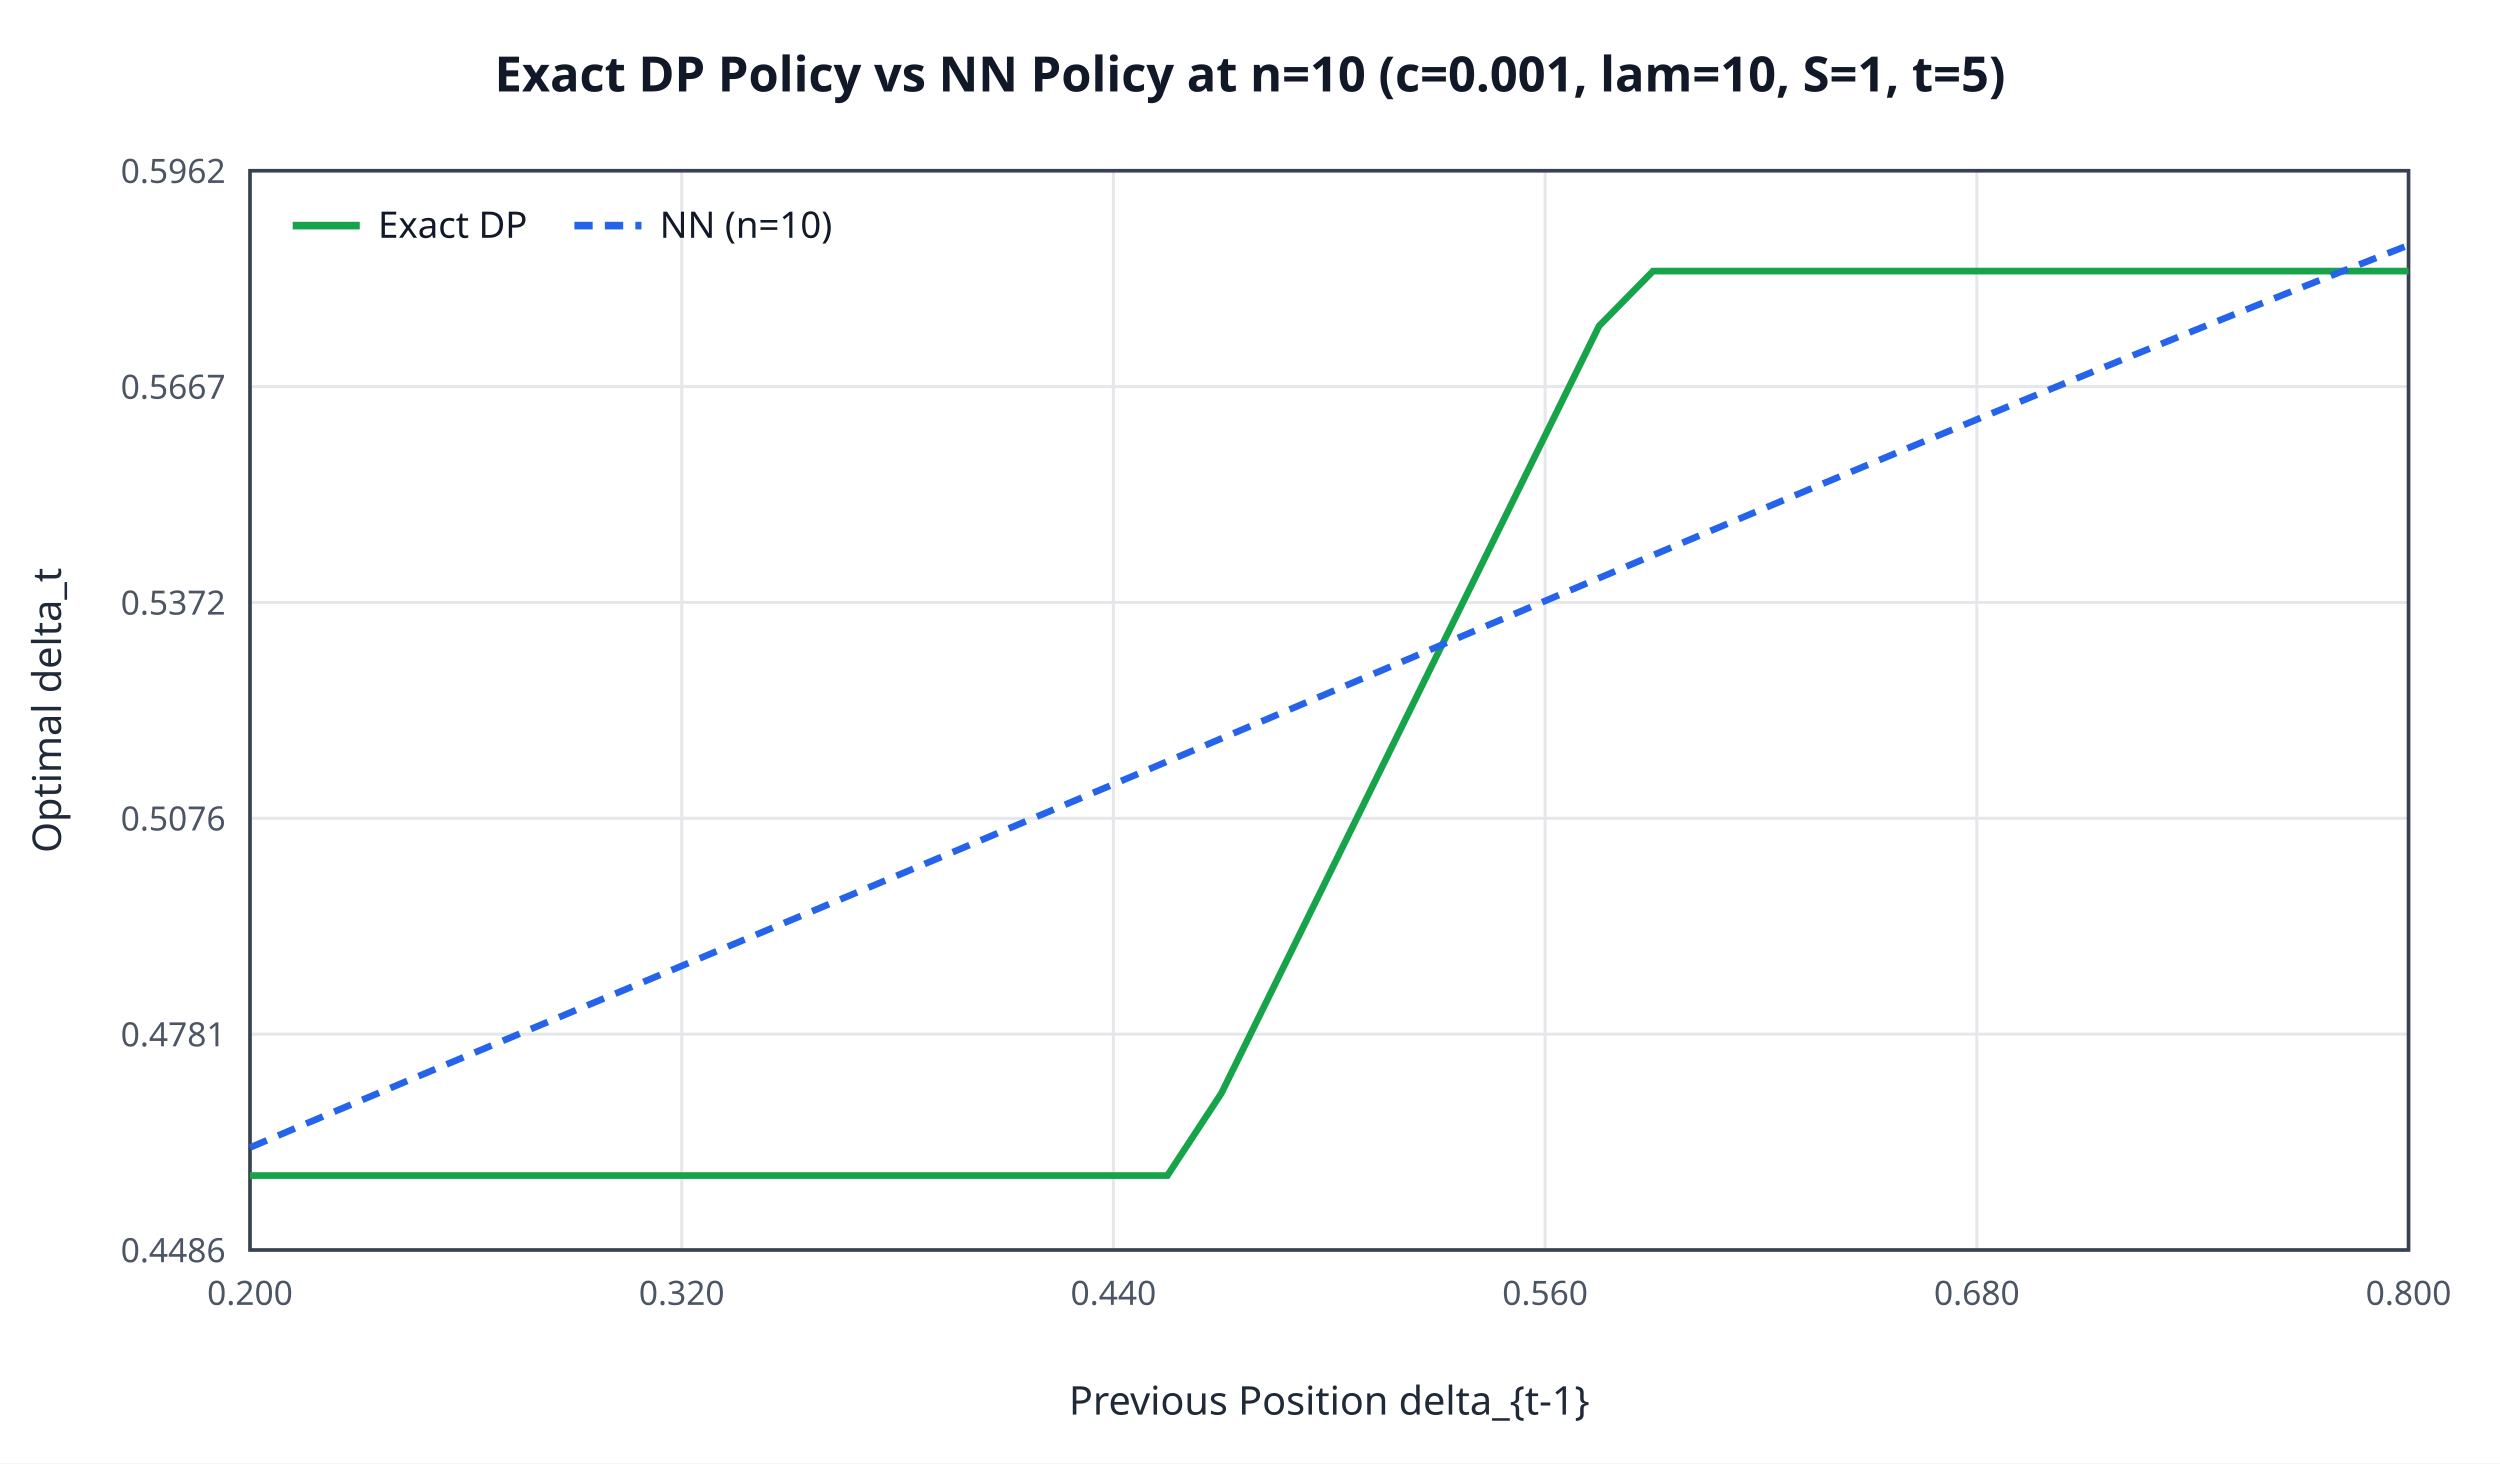
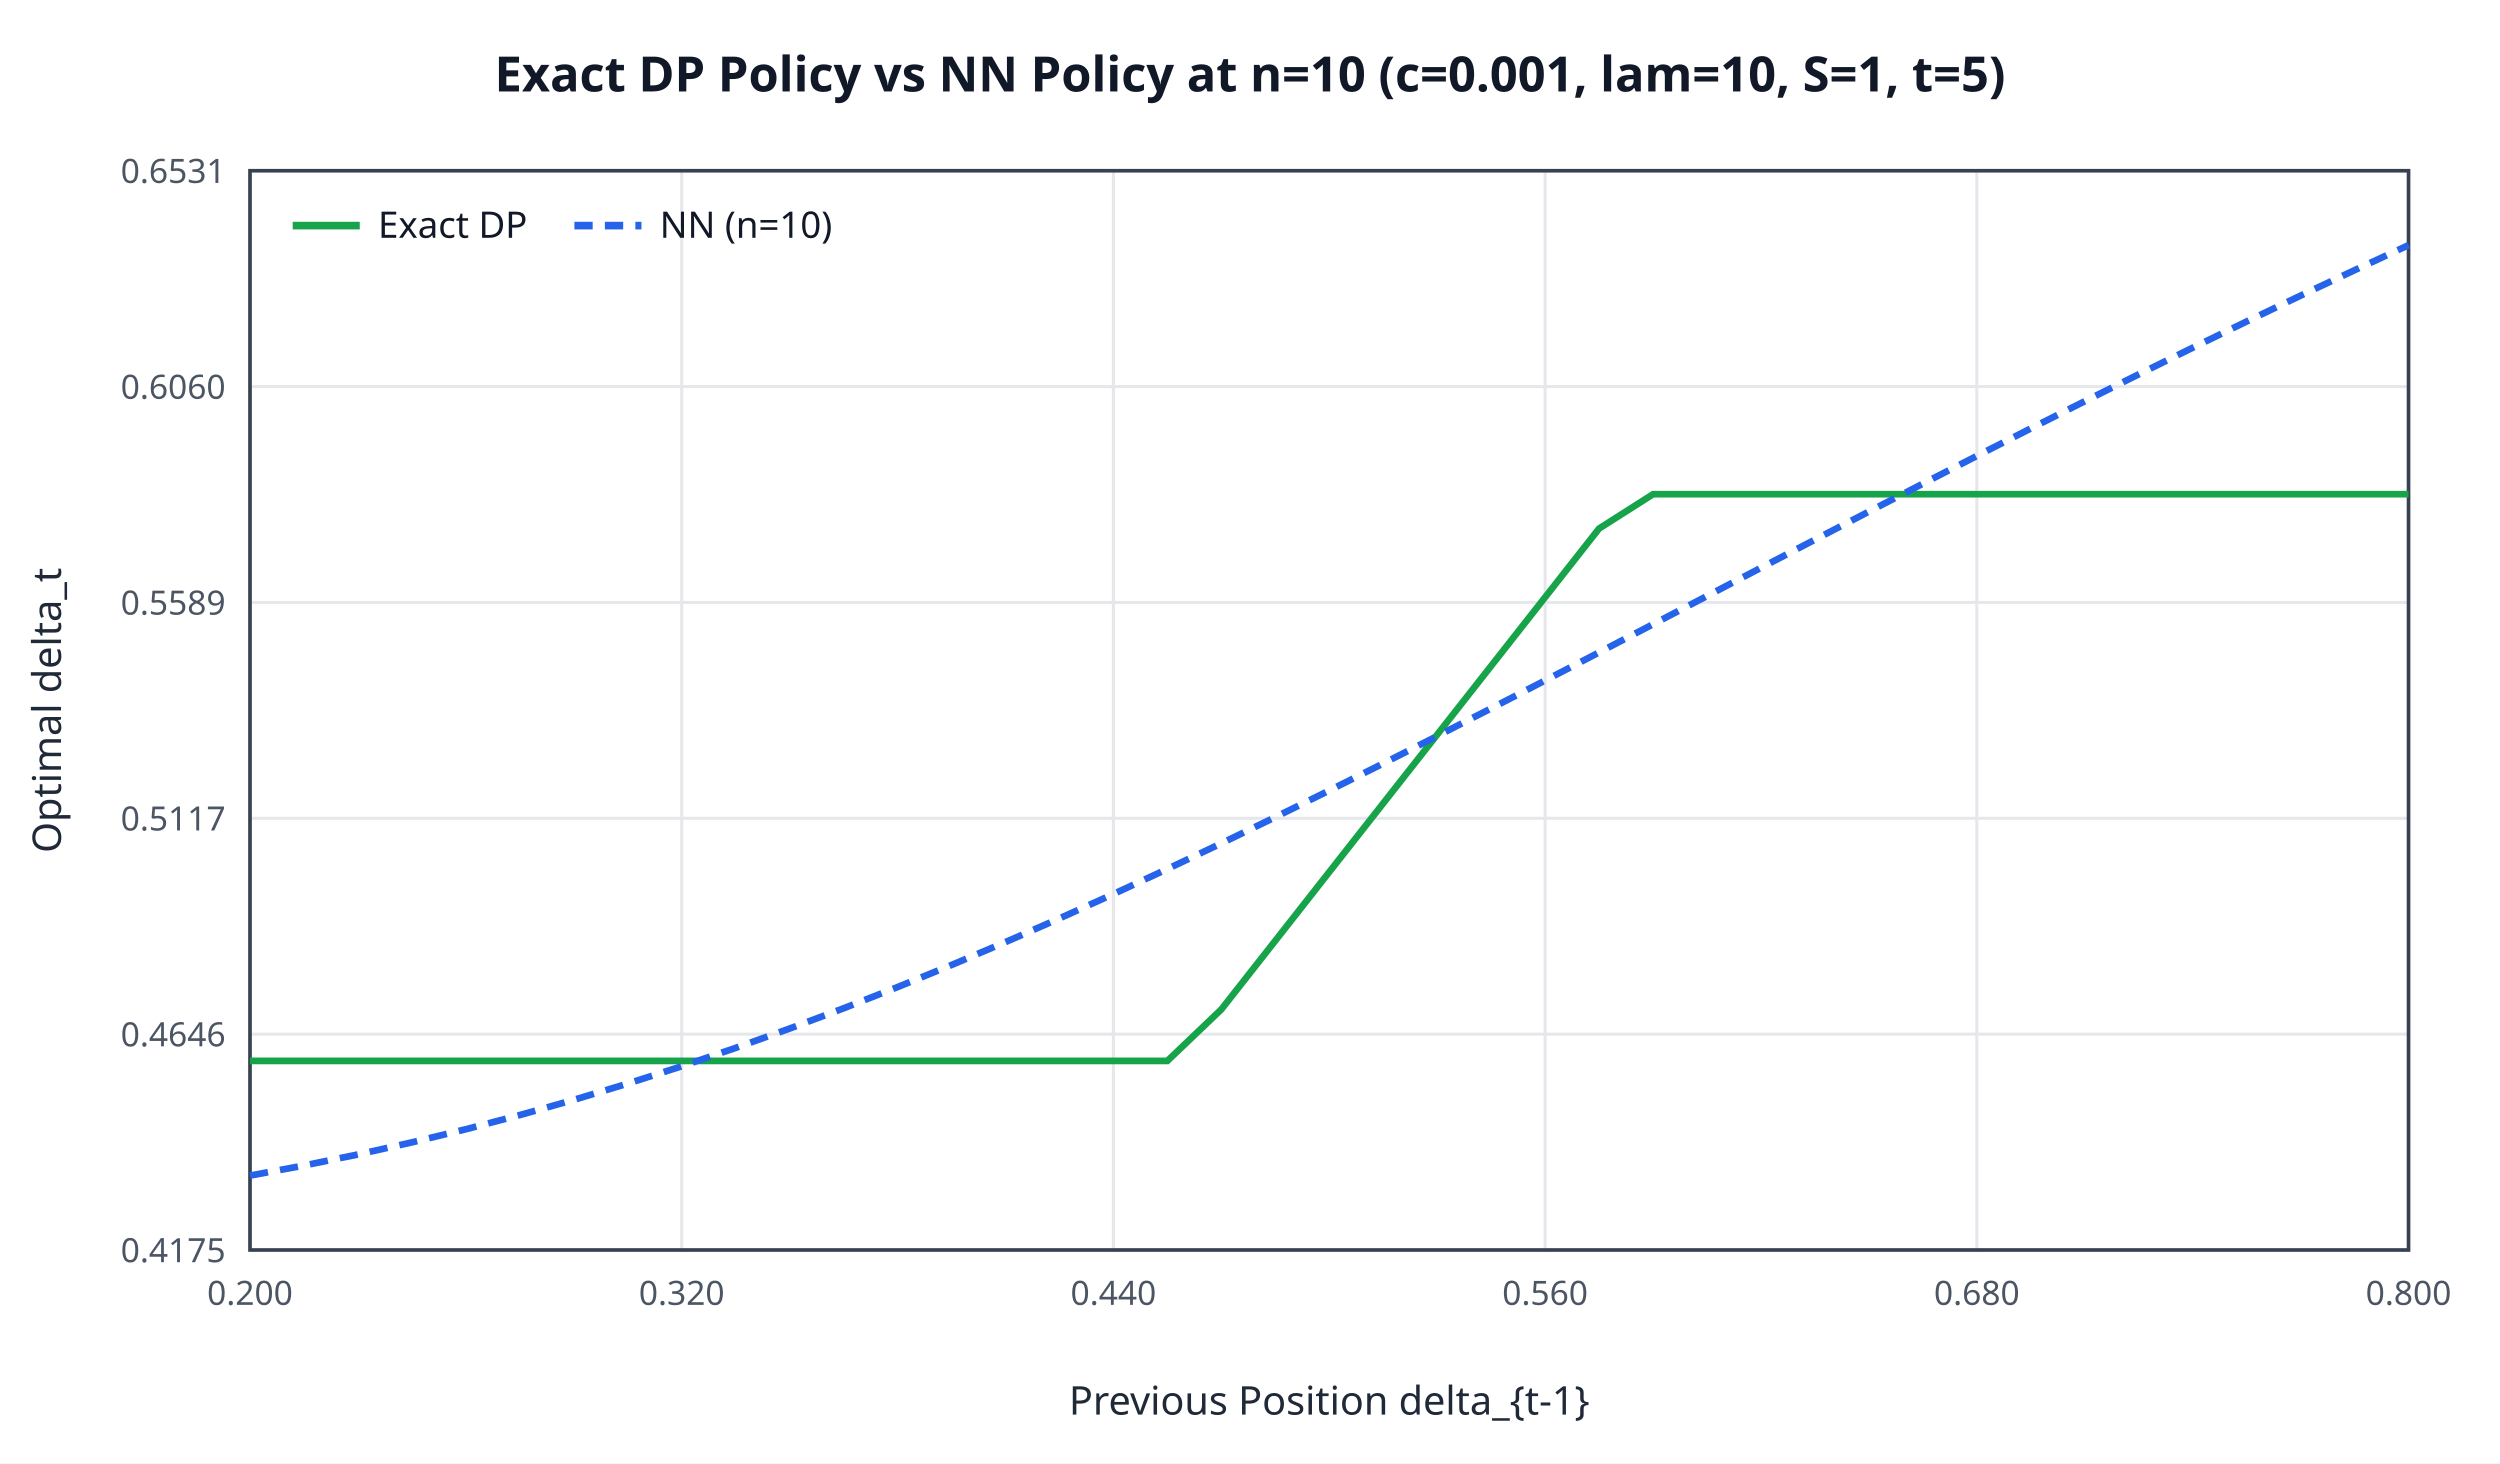
<svg xmlns="http://www.w3.org/2000/svg" width="820" height="480" viewBox="0 0 820 480">
  <rect width="820" height="480" fill="#ffffff" />
  <text x="410" y="30" text-anchor="middle" font-family="sans-serif" font-size="16" font-weight="bold" fill="#111827">Exact DP Policy vs NN Policy at n=10 (c=0.001, lam=10, S=1, t=5)</text>
  <line x1="82" y1="410.0" x2="790.0" y2="410.0" stroke="#e5e7eb" stroke-width="1" />
-   <text x="74.0" y="414.0" text-anchor="end" font-family="sans-serif" font-size="11" fill="#4b5563">0.4486</text>
+   <text x="74.0" y="414.0" text-anchor="end" font-family="sans-serif" font-size="11" fill="#4b5563">0.4175</text>
  <line x1="82.0" y1="56" x2="82.0" y2="410.0" stroke="#e5e7eb" stroke-width="1" />
  <text x="82.0" y="428.0" text-anchor="middle" font-family="sans-serif" font-size="11" fill="#4b5563">0.200</text>
  <line x1="82" y1="339.2" x2="790.0" y2="339.2" stroke="#e5e7eb" stroke-width="1" />
-   <text x="74.0" y="343.2" text-anchor="end" font-family="sans-serif" font-size="11" fill="#4b5563">0.4781</text>
+   <text x="74.0" y="343.2" text-anchor="end" font-family="sans-serif" font-size="11" fill="#4b5563">0.4646</text>
  <line x1="223.6" y1="56" x2="223.6" y2="410.0" stroke="#e5e7eb" stroke-width="1" />
  <text x="223.6" y="428.0" text-anchor="middle" font-family="sans-serif" font-size="11" fill="#4b5563">0.320</text>
  <line x1="82" y1="268.4" x2="790.0" y2="268.4" stroke="#e5e7eb" stroke-width="1" />
-   <text x="74.0" y="272.4" text-anchor="end" font-family="sans-serif" font-size="11" fill="#4b5563">0.5076</text>
+   <text x="74.0" y="272.4" text-anchor="end" font-family="sans-serif" font-size="11" fill="#4b5563">0.5117</text>
  <line x1="365.2" y1="56" x2="365.2" y2="410.0" stroke="#e5e7eb" stroke-width="1" />
  <text x="365.2" y="428.0" text-anchor="middle" font-family="sans-serif" font-size="11" fill="#4b5563">0.440</text>
  <line x1="82" y1="197.6" x2="790.0" y2="197.6" stroke="#e5e7eb" stroke-width="1" />
-   <text x="74.0" y="201.6" text-anchor="end" font-family="sans-serif" font-size="11" fill="#4b5563">0.5372</text>
+   <text x="74.0" y="201.6" text-anchor="end" font-family="sans-serif" font-size="11" fill="#4b5563">0.5589</text>
  <line x1="506.8" y1="56" x2="506.8" y2="410.0" stroke="#e5e7eb" stroke-width="1" />
  <text x="506.8" y="428.0" text-anchor="middle" font-family="sans-serif" font-size="11" fill="#4b5563">0.560</text>
  <line x1="82" y1="126.8" x2="790.0" y2="126.8" stroke="#e5e7eb" stroke-width="1" />
-   <text x="74.0" y="130.8" text-anchor="end" font-family="sans-serif" font-size="11" fill="#4b5563">0.5667</text>
+   <text x="74.0" y="130.8" text-anchor="end" font-family="sans-serif" font-size="11" fill="#4b5563">0.6060</text>
  <line x1="648.4" y1="56" x2="648.4" y2="410.0" stroke="#e5e7eb" stroke-width="1" />
  <text x="648.4" y="428.0" text-anchor="middle" font-family="sans-serif" font-size="11" fill="#4b5563">0.680</text>
  <line x1="82" y1="56.0" x2="790.0" y2="56.0" stroke="#e5e7eb" stroke-width="1" />
-   <text x="74.0" y="60.0" text-anchor="end" font-family="sans-serif" font-size="11" fill="#4b5563">0.5962</text>
+   <text x="74.0" y="60.0" text-anchor="end" font-family="sans-serif" font-size="11" fill="#4b5563">0.6531</text>
  <line x1="790.0" y1="56" x2="790.0" y2="410.0" stroke="#e5e7eb" stroke-width="1" />
  <text x="790.0" y="428.0" text-anchor="middle" font-family="sans-serif" font-size="11" fill="#4b5563">0.800</text>
  <rect x="82" y="56" width="708" height="354" fill="none" stroke="#374151" stroke-width="1.2" />
  <text x="436.0" y="464.0" text-anchor="middle" font-family="sans-serif" font-size="13" fill="#1f2937">Previous Position delta_{t-1}</text>
  <text x="20" y="233.0" text-anchor="middle" font-family="sans-serif" font-size="13" fill="#1f2937" transform="rotate(-90 20 233.0)">Optimal delta_t</text>
-   <polyline fill="none" stroke="#16a34a" stroke-width="2.2" points="82.00,385.59 99.70,385.59 117.40,385.59 135.10,385.59 152.80,385.59 170.50,385.59 188.20,385.59 205.90,385.59 223.60,385.59 241.30,385.59 259.00,385.59 276.70,385.59 294.40,385.59 312.10,385.59 329.80,385.59 347.50,385.59 365.20,385.59 382.90,385.59 400.60,358.62 418.30,322.66 436.00,286.70 453.70,250.74 471.40,214.78 489.10,178.82 506.80,142.86 524.50,106.90 542.20,88.92 559.90,88.92 577.60,88.92 595.30,88.92 613.00,88.92 630.70,88.92 648.40,88.92 666.10,88.92 683.80,88.92 701.50,88.92 719.20,88.92 736.90,88.92 754.60,88.92 772.30,88.92 790.00,88.92 " />
-   <polyline fill="none" stroke="#2563eb" stroke-width="2.2" stroke-dasharray="6,4" points="82.00,376.39 99.70,368.85 117.40,361.36 135.10,353.90 152.80,346.46 170.50,339.04 188.20,331.62 205.90,324.22 223.60,316.81 241.30,309.40 259.00,301.98 276.70,294.56 294.40,287.12 312.10,279.67 329.80,272.20 347.50,264.73 365.20,257.24 382.90,249.74 400.60,242.23 418.30,234.71 436.00,227.19 453.70,219.67 471.40,212.14 489.10,204.62 506.80,197.10 524.50,189.60 542.20,182.10 559.90,174.62 577.60,167.17 595.30,159.73 613.00,152.32 630.70,144.94 648.40,137.59 666.10,130.29 683.80,123.02 701.50,115.79 719.20,108.61 736.90,101.48 754.60,94.40 772.30,87.38 790.00,80.41 " />
+   <polyline fill="none" stroke="#16a34a" stroke-width="2.2" points="82.00,347.97 99.70,347.97 117.40,347.97 135.10,347.97 152.80,347.97 170.50,347.97 188.20,347.97 205.90,347.97 223.60,347.97 241.30,347.97 259.00,347.97 276.70,347.97 294.40,347.97 312.10,347.97 329.80,347.97 347.50,347.97 365.20,347.97 382.90,347.97 400.60,331.08 418.30,308.55 436.00,286.01 453.70,263.48 471.40,240.95 489.10,218.42 506.80,195.89 524.50,173.36 542.20,162.10 559.90,162.10 577.60,162.10 595.30,162.10 613.00,162.10 630.70,162.10 648.40,162.10 666.10,162.10 683.80,162.10 701.50,162.10 719.20,162.10 736.90,162.10 754.60,162.10 772.30,162.10 790.00,162.10 " />
+   <polyline fill="none" stroke="#2563eb" stroke-width="2.2" stroke-dasharray="6,4" points="82.00,385.59 99.70,382.28 117.40,378.66 135.10,374.69 152.80,370.39 170.50,365.74 188.20,360.75 205.90,355.41 223.60,349.73 241.30,343.71 259.00,337.37 276.70,330.72 294.40,323.76 312.10,316.52 329.80,309.00 347.50,301.24 365.20,293.24 382.90,285.02 400.60,276.61 418.30,268.02 436.00,259.28 453.70,250.41 471.40,241.42 489.10,232.34 506.80,223.19 524.50,213.98 542.20,204.74 559.90,195.49 577.60,186.23 595.30,177.00 613.00,167.79 630.70,158.64 648.40,149.55 666.10,140.53 683.80,131.60 701.50,122.77 719.20,114.05 736.90,105.44 754.60,96.96 772.30,88.62 790.00,80.41 " />
  <line x1="96.0" y1="74.0" x2="118.0" y2="74.0" stroke="#16a34a" stroke-width="2.5" />
  <text x="124.0" y="78.0" font-family="sans-serif" font-size="12" fill="#111827">Exact DP</text>
  <line x1="188.4" y1="74.0" x2="210.4" y2="74.0" stroke="#2563eb" stroke-width="2.5" stroke-dasharray="6,4" />
  <text x="216.4" y="78.0" font-family="sans-serif" font-size="12" fill="#111827">NN (n=10)</text>
</svg>
